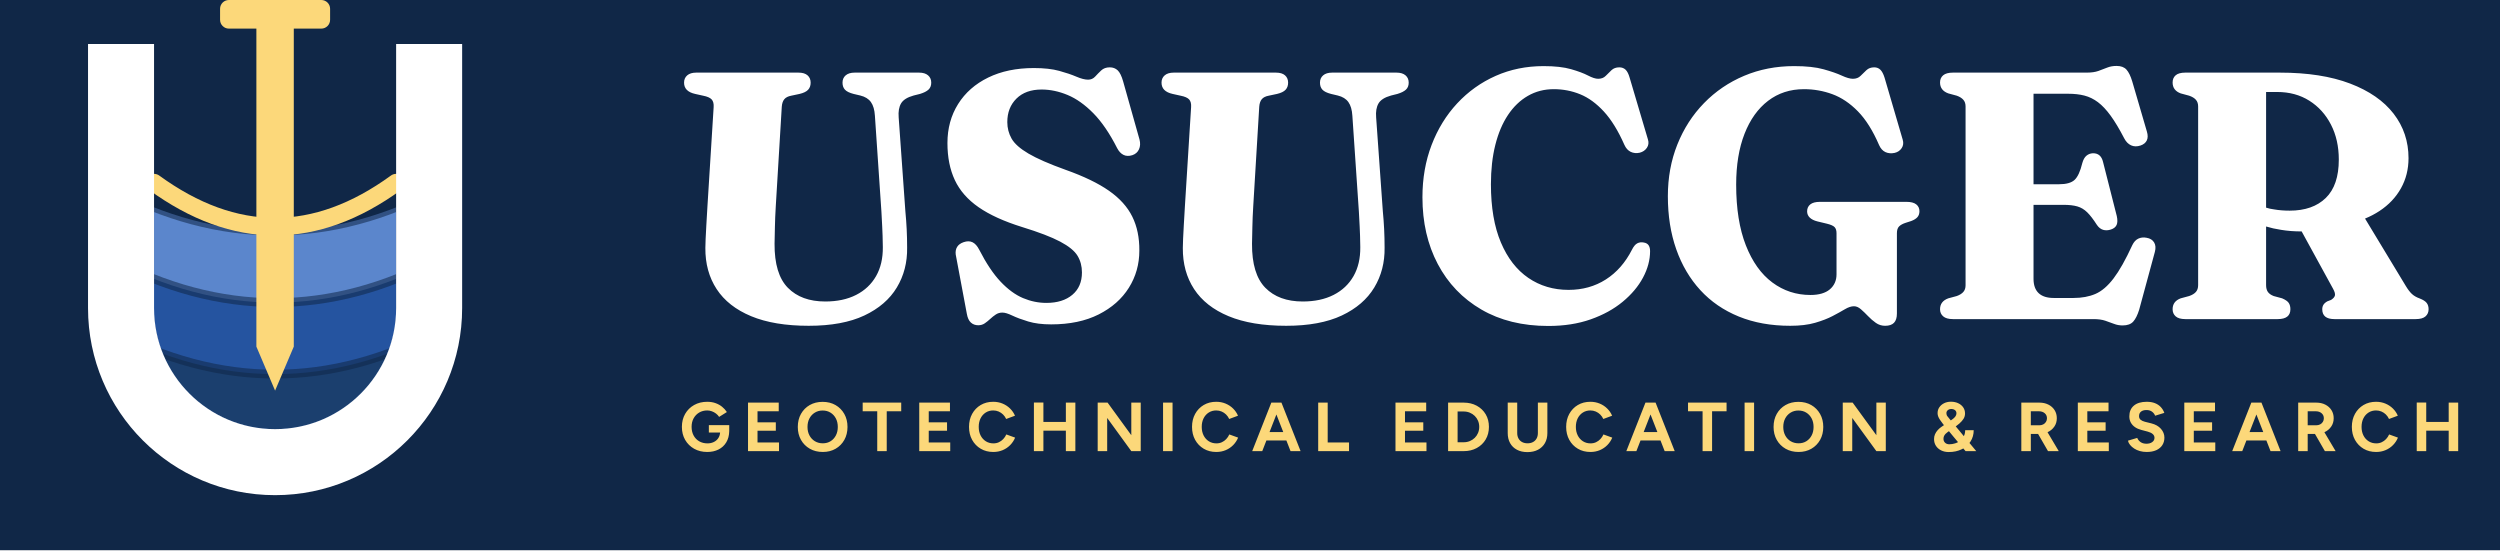
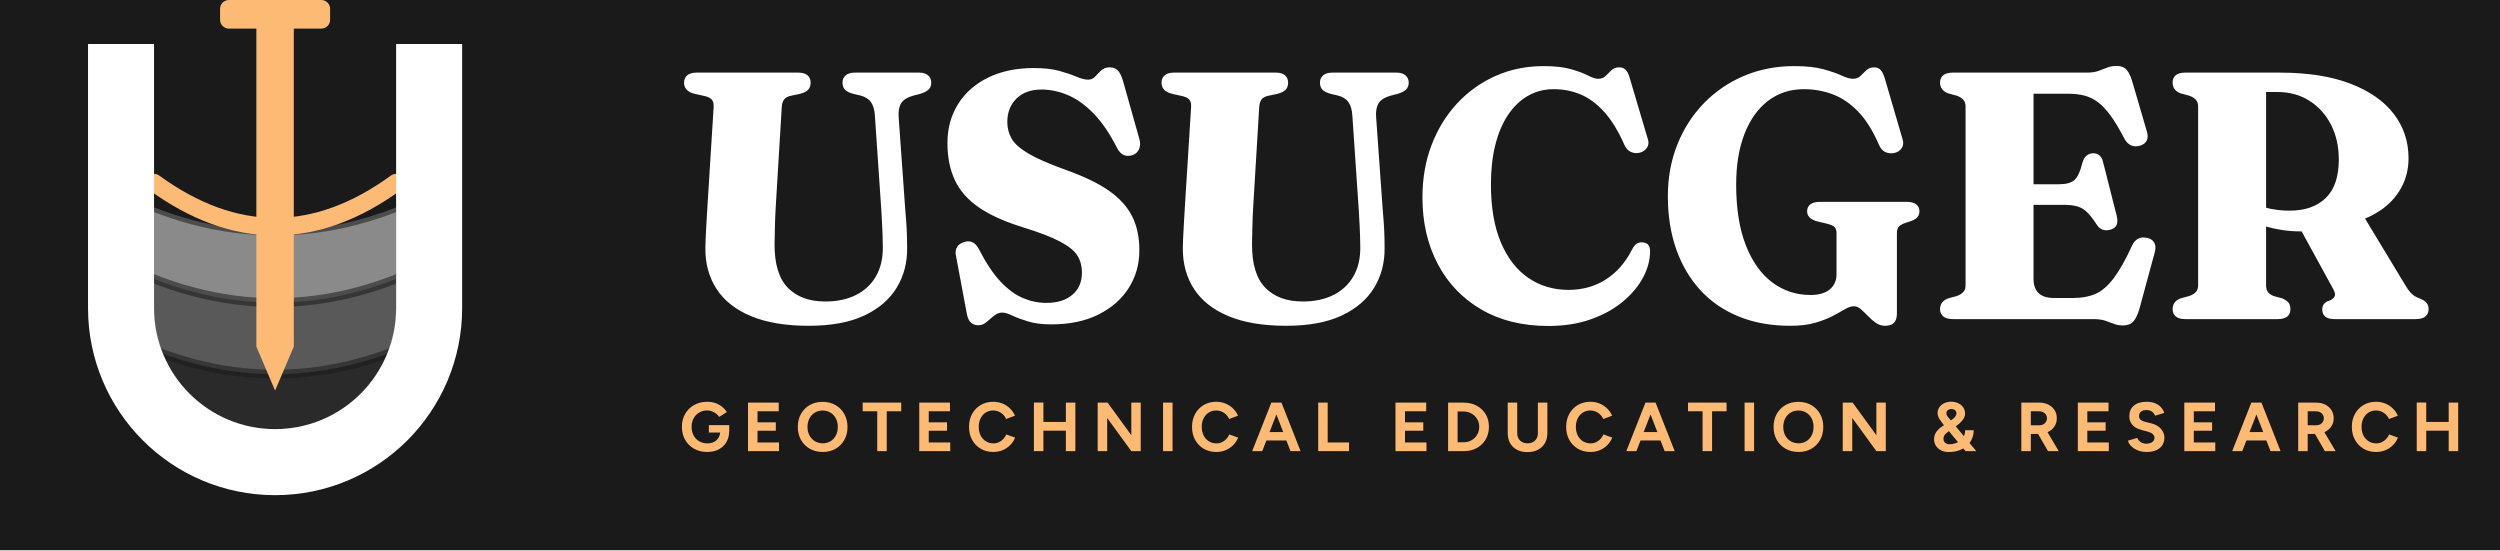
<svg xmlns="http://www.w3.org/2000/svg" viewBox="0 0 454.403 100" width="454.403" height="100" role="img" aria-label="USUCGER — Geotechnical Education &amp; Research">
-   <rect width="100%" height="100%" fill="#102747" />
+   <rect width="100%" height="100%" fill="#1A1A1A" />
  <g transform="translate(0 0) scale(1)">
    <defs>
      <clipPath id="uInner">
        <path d="M28 10 V56 A22 22 0 0 0 72 56 V10 Z" />
      </clipPath>
    </defs>
-     <path d="M28 10 V56 A22 22 0 0 0 72 56 V10 Z" fill="#102747" />
+     <path d="M28 10 V56 A22 22 0 0 0 72 56 V10 Z" fill="#1A1A1A" />
    <g clip-path="url(#uInner)">
-       <path d="M20 34 Q50 50 80 34 V90 H20 Z" fill="#5B86CC" fill-opacity="1" />
-       <path d="M20 47 Q50 63 80 47 V90 H20 Z" fill="#2554A0" fill-opacity="1" />
-       <path d="M20 60 Q50 76 80 60 V90 H20 Z" fill="#1B3F6E" fill-opacity="1" />
-       <path d="M20 34 Q50 50 80 34" fill="none" stroke="#102747" stroke-opacity=".55" stroke-width="1.6" />
-       <path d="M20 47 Q50 63 80 47" fill="none" stroke="#102747" stroke-opacity=".55" stroke-width="1.6" />
-       <path d="M20 60 Q50 76 80 60" fill="none" stroke="#102747" stroke-opacity=".55" stroke-width="1.6" />
+       <path d="M20 34 Q50 50 80 34 V90 H20 Z" fill="#8A8A8A" fill-opacity="1" />
+       <path d="M20 47 Q50 63 80 47 V90 H20 Z" fill="#595959" fill-opacity="1" />
+       <path d="M20 60 Q50 76 80 60 V90 H20 Z" fill="#2A2A2A" fill-opacity="1" />
+       <path d="M20 34 Q50 50 80 34" fill="none" stroke="#1A1A1A" stroke-opacity=".55" stroke-width="1.6" />
+       <path d="M20 47 Q50 63 80 47" fill="none" stroke="#1A1A1A" stroke-opacity=".55" stroke-width="1.6" />
+       <path d="M20 60 Q50 76 80 60" fill="none" stroke="#1A1A1A" stroke-opacity=".55" stroke-width="1.6" />
    </g>
-     <path d="M28 33.2 Q50 49.2 72 33.2" fill="none" stroke="#FCD87A" stroke-width="3.2" stroke-linecap="round" />
+     <path d="M28 33.2 Q50 49.2 72 33.2" fill="none" stroke="#FDBA74" stroke-width="3.2" stroke-linecap="round" />
    <path d="M16 8 V56 A34 34 0 0 0 84 56 V8 H72 V56 A22 22 0 0 1 28 56 V8 Z" fill="#FFFFFF" />
-     <path d="M46.6 2 H53.4 V63 L50 71 L46.6 63 Z" fill="#FCD87A" />
-     <rect x="40" y="0" width="20" height="5.2" rx="1.6" fill="#FCD87A" />
+     <path d="M46.6 2 H53.4 V63 L50 71 L46.6 63 Z" fill="#FDBA74" />
+     <rect x="40" y="0" width="20" height="5.2" rx="1.6" fill="#FDBA74" />
  </g>
  <path transform="translate(122 58)" d="M38.208 -19.52 37.024 -36.96Q36.928 -38.56 36.304 -39.44Q35.68 -40.32 34.368 -40.64L33.152 -40.928Q32.032 -41.216 31.584 -41.696Q31.136 -42.176 31.136 -42.976Q31.136 -43.808 31.712 -44.304Q32.288 -44.8 33.344 -44.8H45.056Q46.112 -44.8 46.688 -44.304Q47.264 -43.808 47.264 -42.976Q47.264 -42.176 46.768 -41.712Q46.272 -41.248 45.216 -40.928L44.064 -40.64Q42.336 -40.16 41.776 -39.2Q41.216 -38.24 41.344 -36.672L42.56 -19.616Q42.72 -17.952 42.8 -16.352Q42.88 -14.752 42.88 -12.992Q42.944 -8.96 41.008 -5.744Q39.072 -2.528 35.104 -0.656Q31.136 1.216 24.992 1.216Q18.72 1.216 14.528 -0.528Q10.336 -2.272 8.256 -5.456Q6.176 -8.64 6.208 -12.928Q6.208 -13.6 6.256 -14.592Q6.304 -15.584 6.384 -17.056Q6.464 -18.528 6.592 -20.608L7.712 -38.528Q7.776 -39.456 7.36 -39.92Q6.944 -40.384 5.792 -40.608L4.352 -40.928Q2.336 -41.376 2.336 -42.976Q2.336 -43.808 2.912 -44.304Q3.488 -44.8 4.544 -44.8H23.136Q24.224 -44.8 24.784 -44.304Q25.344 -43.808 25.344 -42.976Q25.344 -42.176 24.88 -41.68Q24.416 -41.184 23.328 -40.928L21.824 -40.608Q20.96 -40.448 20.56 -39.968Q20.16 -39.488 20.096 -38.592L19.008 -20.544Q18.88 -18.432 18.848 -16.704Q18.816 -14.976 18.784 -13.696Q18.752 -8.192 21.2 -5.696Q23.648 -3.2 28.0 -3.2Q31.264 -3.2 33.616 -4.4Q35.968 -5.6 37.232 -7.808Q38.496 -10.016 38.464 -13.088Q38.432 -15.36 38.352 -16.8Q38.272 -18.24 38.208 -19.52Z M69.056 0.96Q66.624 0.96 64.88 0.432Q63.136 -0.096 62.0 -0.64Q60.864 -1.184 60.192 -1.184Q59.52 -1.184 58.992 -0.832Q58.464 -0.48 57.984 -0.032Q57.504 0.416 56.992 0.768Q56.48 1.12 55.808 1.12Q55.008 1.12 54.464 0.624Q53.92 0.128 53.728 -0.992L51.712 -11.744Q51.616 -12.544 51.968 -13.12Q52.32 -13.696 53.152 -13.984Q54.08 -14.304 54.768 -13.968Q55.456 -13.632 55.968 -12.64Q57.888 -8.896 59.872 -6.8Q61.856 -4.704 63.936 -3.824Q66.016 -2.944 68.192 -2.944Q71.168 -2.944 72.912 -4.416Q74.656 -5.888 74.656 -8.48Q74.656 -10.176 73.856 -11.504Q73.056 -12.832 70.704 -14.08Q68.352 -15.328 63.776 -16.736Q58.848 -18.272 55.872 -20.336Q52.896 -22.4 51.552 -25.264Q50.208 -28.128 50.208 -32.0Q50.208 -36.0 52.144 -39.088Q54.08 -42.176 57.616 -43.904Q61.152 -45.632 65.92 -45.632Q68.672 -45.632 70.528 -45.12Q72.384 -44.608 73.648 -44.064Q74.912 -43.52 75.776 -43.52Q76.544 -43.52 77.056 -44.08Q77.568 -44.64 78.16 -45.2Q78.752 -45.76 79.712 -45.76Q80.576 -45.76 81.152 -45.216Q81.728 -44.672 82.144 -43.2L85.12 -32.64Q85.376 -31.648 85.024 -30.864Q84.672 -30.08 83.808 -29.792Q82.88 -29.504 82.192 -29.856Q81.504 -30.208 81.056 -31.072Q79.008 -35.104 76.72 -37.424Q74.432 -39.744 72.048 -40.736Q69.664 -41.728 67.328 -41.728Q64.416 -41.728 62.752 -40.08Q61.088 -38.432 61.088 -35.808Q61.088 -34.176 61.872 -32.8Q62.656 -31.424 64.944 -30.08Q67.232 -28.736 71.68 -27.136Q76.64 -25.376 79.568 -23.328Q82.496 -21.28 83.808 -18.624Q85.12 -15.968 85.088 -12.448Q85.088 -8.736 83.184 -5.696Q81.28 -2.656 77.696 -0.848Q74.112 0.96 69.056 0.96Z M124.992 -19.52 123.808 -36.96Q123.712 -38.56 123.088 -39.44Q122.464 -40.32 121.152 -40.64L119.936 -40.928Q118.816 -41.216 118.368 -41.696Q117.92 -42.176 117.92 -42.976Q117.92 -43.808 118.496 -44.304Q119.072 -44.8 120.128 -44.8H131.84Q132.896 -44.8 133.472 -44.304Q134.048 -43.808 134.048 -42.976Q134.048 -42.176 133.552 -41.712Q133.056 -41.248 132.0 -40.928L130.848 -40.64Q129.12 -40.16 128.56 -39.2Q128.0 -38.24 128.128 -36.672L129.344 -19.616Q129.504 -17.952 129.584 -16.352Q129.664 -14.752 129.664 -12.992Q129.728 -8.96 127.792 -5.744Q125.856 -2.528 121.888 -0.656Q117.92 1.216 111.776 1.216Q105.504 1.216 101.312 -0.528Q97.12 -2.272 95.04 -5.456Q92.96 -8.64 92.992 -12.928Q92.992 -13.6 93.04 -14.592Q93.088 -15.584 93.168 -17.056Q93.248 -18.528 93.376 -20.608L94.496 -38.528Q94.56 -39.456 94.144 -39.92Q93.728 -40.384 92.576 -40.608L91.136 -40.928Q89.12 -41.376 89.12 -42.976Q89.12 -43.808 89.696 -44.304Q90.272 -44.8 91.328 -44.8H109.92Q111.008 -44.8 111.568 -44.304Q112.128 -43.808 112.128 -42.976Q112.128 -42.176 111.664 -41.68Q111.2 -41.184 110.112 -40.928L108.608 -40.608Q107.744 -40.448 107.344 -39.968Q106.944 -39.488 106.88 -38.592L105.792 -20.544Q105.664 -18.432 105.632 -16.704Q105.6 -14.976 105.568 -13.696Q105.536 -8.192 107.984 -5.696Q110.432 -3.2 114.784 -3.2Q118.048 -3.2 120.4 -4.4Q122.752 -5.6 124.016 -7.808Q125.28 -10.016 125.248 -13.088Q125.216 -15.36 125.136 -16.8Q125.056 -18.24 124.992 -19.52Z M177.92 -12.352Q177.92 -9.952 176.64 -7.552Q175.36 -5.152 172.944 -3.152Q170.528 -1.152 167.12 0.048Q163.712 1.248 159.424 1.248Q152.384 1.248 147.248 -1.744Q142.112 -4.736 139.328 -10.016Q136.544 -15.296 136.544 -22.144Q136.544 -27.296 138.208 -31.648Q139.872 -36.0 142.864 -39.216Q145.856 -42.432 149.856 -44.208Q153.856 -45.984 158.56 -45.984Q161.632 -45.984 163.568 -45.424Q165.504 -44.864 166.64 -44.272Q167.776 -43.68 168.48 -43.68Q169.344 -43.68 169.856 -44.208Q170.368 -44.736 170.912 -45.248Q171.456 -45.76 172.32 -45.76Q173.024 -45.76 173.472 -45.328Q173.92 -44.896 174.208 -43.872L177.536 -32.64Q177.792 -31.808 177.344 -31.136Q176.896 -30.464 176.032 -30.24Q175.136 -30.048 174.4 -30.4Q173.664 -30.752 173.248 -31.68Q171.552 -35.52 169.52 -37.728Q167.488 -39.936 165.216 -40.864Q162.944 -41.792 160.416 -41.792Q157.824 -41.792 155.712 -40.576Q153.6 -39.36 152.096 -37.104Q150.592 -34.848 149.792 -31.664Q148.992 -28.48 148.992 -24.512Q148.992 -18.208 150.8 -13.936Q152.608 -9.664 155.792 -7.488Q158.976 -5.312 163.104 -5.312Q166.912 -5.312 169.872 -7.2Q172.832 -9.088 174.624 -12.608Q175.072 -13.504 175.6 -13.776Q176.128 -14.048 176.768 -13.92Q177.376 -13.824 177.648 -13.424Q177.92 -13.024 177.92 -12.352Z M222.784 -1.024Q222.784 0.128 222.256 0.672Q221.728 1.216 220.64 1.216Q219.712 1.216 218.96 0.688Q218.208 0.16 217.536 -0.544Q216.864 -1.248 216.24 -1.792Q215.616 -2.336 214.976 -2.336Q214.24 -2.336 213.328 -1.792Q212.416 -1.248 211.104 -0.56Q209.792 0.128 207.92 0.672Q206.048 1.216 203.392 1.216Q198.176 1.216 194.048 -0.464Q189.92 -2.144 187.056 -5.264Q184.192 -8.384 182.672 -12.704Q181.152 -17.024 181.152 -22.336Q181.152 -27.424 182.88 -31.744Q184.608 -36.064 187.728 -39.264Q190.848 -42.464 195.024 -44.224Q199.2 -45.984 204.096 -45.984Q207.392 -45.984 209.456 -45.408Q211.52 -44.832 212.768 -44.256Q214.016 -43.68 214.784 -43.68Q215.648 -43.68 216.176 -44.208Q216.704 -44.736 217.248 -45.248Q217.792 -45.76 218.656 -45.76Q219.328 -45.76 219.776 -45.328Q220.224 -44.896 220.544 -43.872L223.84 -32.608Q224.096 -31.744 223.648 -31.072Q223.2 -30.4 222.368 -30.208Q221.44 -30.016 220.704 -30.352Q219.968 -30.688 219.552 -31.616Q217.856 -35.552 215.696 -37.76Q213.536 -39.968 211.056 -40.88Q208.576 -41.792 205.888 -41.792Q202.144 -41.792 199.376 -39.68Q196.608 -37.568 195.088 -33.68Q193.568 -29.792 193.568 -24.448Q193.568 -17.888 195.328 -13.408Q197.088 -8.928 200.144 -6.656Q203.2 -4.384 207.072 -4.384Q208.224 -4.384 209.104 -4.64Q209.984 -4.896 210.576 -5.392Q211.168 -5.888 211.488 -6.576Q211.808 -7.264 211.808 -8.128V-15.616Q211.808 -16.352 211.456 -16.72Q211.104 -17.088 210.048 -17.344L208.32 -17.76Q207.424 -17.984 206.944 -18.448Q206.464 -18.912 206.464 -19.584Q206.464 -20.384 207.04 -20.848Q207.616 -21.312 208.8 -21.312H224.512Q225.728 -21.312 226.304 -20.848Q226.88 -20.384 226.88 -19.616Q226.88 -18.944 226.512 -18.528Q226.144 -18.112 225.376 -17.824L224.384 -17.504Q223.584 -17.248 223.184 -16.848Q222.784 -16.448 222.784 -15.616Z M230.624 -43.008Q230.624 -43.84 231.2 -44.32Q231.776 -44.8 232.96 -44.8H257.248Q258.56 -44.8 259.408 -45.104Q260.256 -45.408 261.008 -45.712Q261.76 -46.016 262.72 -46.016Q263.904 -46.016 264.512 -45.344Q265.12 -44.672 265.568 -43.168L268.224 -34.08Q268.512 -33.12 268.208 -32.48Q267.904 -31.84 267.072 -31.552Q266.112 -31.232 265.344 -31.584Q264.576 -31.936 264.096 -32.864Q262.784 -35.392 261.632 -36.976Q260.48 -38.56 259.328 -39.424Q258.176 -40.288 256.88 -40.624Q255.584 -40.96 253.92 -40.96H247.616V-24.512H252.256Q254.24 -24.512 255.088 -25.312Q255.936 -26.112 256.48 -28.352Q256.736 -29.28 257.232 -29.696Q257.728 -30.112 258.4 -30.144Q259.872 -30.176 260.256 -28.544L262.752 -18.72Q262.976 -17.696 262.72 -17.12Q262.464 -16.544 261.696 -16.288Q260.928 -16.032 260.272 -16.224Q259.616 -16.416 259.136 -17.12Q258.176 -18.624 257.376 -19.408Q256.576 -20.192 255.584 -20.48Q254.592 -20.768 253.056 -20.768H247.616V-7.328Q247.616 -5.6 248.544 -4.72Q249.472 -3.84 251.296 -3.84H254.88Q257.152 -3.84 258.864 -4.576Q260.576 -5.312 262.16 -7.392Q263.744 -9.472 265.568 -13.44Q265.984 -14.304 266.656 -14.624Q267.328 -14.944 268.16 -14.784Q269.12 -14.624 269.536 -13.936Q269.952 -13.248 269.664 -12.192L266.816 -1.696Q266.368 -0.256 265.744 0.448Q265.12 1.152 263.808 1.152Q262.976 1.152 262.24 0.864Q261.504 0.576 260.64 0.288Q259.776 0.0 258.496 0.0H232.96Q231.776 0.0 231.2 -0.496Q230.624 -0.992 230.624 -1.792Q230.624 -3.232 232.128 -3.776L233.664 -4.192Q234.464 -4.48 234.864 -4.944Q235.264 -5.408 235.264 -6.144V-38.656Q235.264 -39.392 234.864 -39.856Q234.464 -40.32 233.664 -40.608L232.128 -41.024Q230.624 -41.568 230.624 -43.008Z M315.776 -29.248Q315.776 -26.24 314.4 -23.776Q313.024 -21.312 310.496 -19.648Q309.28 -18.848 307.872 -18.272L315.264 -6.048Q315.84 -5.088 316.384 -4.576Q316.928 -4.064 317.824 -3.744Q318.72 -3.392 319.072 -2.944Q319.424 -2.496 319.424 -1.792Q319.424 -0.992 318.864 -0.496Q318.304 0.0 317.088 0.0H302.304Q300.096 0.0 300.096 -1.792Q300.096 -2.24 300.304 -2.592Q300.512 -2.944 301.024 -3.232L301.696 -3.488Q302.304 -3.872 302.4 -4.304Q302.496 -4.736 302.048 -5.536L296.352 -15.936Q296.32 -15.936 296.32 -15.936Q294.336 -15.936 292.608 -16.224Q291.136 -16.448 289.888 -16.832V-6.176Q289.888 -5.408 290.208 -4.944Q290.528 -4.48 291.264 -4.192L292.8 -3.776Q293.696 -3.392 294.0 -2.944Q294.304 -2.496 294.304 -1.792Q294.304 0.0 292.0 0.0H275.2Q274.016 0.0 273.456 -0.496Q272.896 -0.992 272.896 -1.792Q272.896 -3.232 274.368 -3.776L275.904 -4.192Q276.736 -4.48 277.136 -4.944Q277.536 -5.408 277.536 -6.176V-38.656Q277.536 -39.392 277.136 -39.856Q276.736 -40.32 275.904 -40.608L274.368 -41.024Q272.896 -41.568 272.896 -43.008Q272.896 -43.84 273.456 -44.32Q274.016 -44.8 275.2 -44.8H292.384Q299.936 -44.8 305.152 -42.816Q310.368 -40.832 313.072 -37.328Q315.776 -33.824 315.776 -29.248ZM289.888 -20.256Q290.592 -20.032 291.36 -19.936Q292.64 -19.712 294.176 -19.712Q298.368 -19.712 300.736 -22.016Q303.104 -24.32 303.104 -28.992Q303.104 -32.576 301.68 -35.344Q300.256 -38.112 297.744 -39.696Q295.232 -41.28 291.904 -41.28H289.888Z" fill="#FFFFFF" />
-   <path transform="translate(123.5 82)" d="M5.053 0.151Q3.704 0.151 2.665 -0.435Q1.625 -1.021 1.033 -2.047Q0.441 -3.074 0.441 -4.41Q0.441 -5.746 1.033 -6.772Q1.625 -7.799 2.665 -8.385Q3.704 -8.971 5.053 -8.971Q5.859 -8.971 6.539 -8.732Q7.22 -8.492 7.743 -8.07Q8.266 -7.648 8.618 -7.106L7.207 -6.224Q6.993 -6.565 6.646 -6.829Q6.3 -7.094 5.884 -7.245Q5.468 -7.396 5.053 -7.396Q4.221 -7.396 3.578 -7.012Q2.936 -6.628 2.57 -5.96Q2.205 -5.292 2.205 -4.41Q2.205 -3.541 2.564 -2.86Q2.923 -2.18 3.578 -1.796Q4.234 -1.411 5.09 -1.411Q5.733 -1.411 6.237 -1.657Q6.741 -1.903 7.043 -2.344Q7.346 -2.785 7.384 -3.377H5.342V-4.725H9.047V-3.654Q9.022 -2.444 8.505 -1.594Q7.988 -0.743 7.094 -0.296Q6.199 0.151 5.053 0.151Z M12.461 0.0V-8.82H18.043V-7.245H14.188V-5.242H17.514V-3.704H14.188V-1.575H18.094V0.0Z M26.057 0.151Q24.721 0.151 23.694 -0.435Q22.667 -1.021 22.088 -2.047Q21.508 -3.074 21.508 -4.397Q21.508 -5.746 22.088 -6.772Q22.667 -7.799 23.682 -8.379Q24.696 -8.959 26.019 -8.959Q27.355 -8.959 28.369 -8.373Q29.383 -7.787 29.963 -6.76Q30.542 -5.733 30.542 -4.397Q30.542 -3.074 29.969 -2.047Q29.396 -1.021 28.382 -0.435Q27.367 0.151 26.057 0.151ZM26.057 -1.424Q26.863 -1.424 27.474 -1.808Q28.085 -2.192 28.432 -2.86Q28.778 -3.528 28.778 -4.397Q28.778 -5.279 28.426 -5.947Q28.073 -6.615 27.455 -6.999Q26.838 -7.384 26.019 -7.384Q25.225 -7.384 24.602 -6.999Q23.978 -6.615 23.625 -5.947Q23.272 -5.279 23.272 -4.397Q23.272 -3.528 23.625 -2.86Q23.978 -2.192 24.608 -1.808Q25.238 -1.424 26.057 -1.424Z M35.948 0.0V-7.245H33.302V-8.82H40.307V-7.245H37.674V0.0Z M43.583 0.0V-8.82H49.165V-7.245H45.31V-5.242H48.636V-3.704H45.31V-1.575H49.216V0.0Z M57.04 0.151Q55.755 0.151 54.76 -0.435Q53.764 -1.021 53.197 -2.047Q52.63 -3.074 52.63 -4.41Q52.63 -5.746 53.197 -6.772Q53.764 -7.799 54.753 -8.385Q55.742 -8.971 57.028 -8.971Q57.935 -8.971 58.716 -8.65Q59.497 -8.329 60.083 -7.755Q60.669 -7.182 60.984 -6.439L59.384 -5.846Q59.17 -6.313 58.817 -6.659Q58.464 -7.006 58.01 -7.201Q57.557 -7.396 57.028 -7.396Q56.259 -7.396 55.66 -7.012Q55.062 -6.628 54.728 -5.96Q54.394 -5.292 54.394 -4.41Q54.394 -3.528 54.734 -2.854Q55.075 -2.18 55.679 -1.796Q56.284 -1.411 57.065 -1.411Q57.607 -1.411 58.055 -1.619Q58.502 -1.827 58.848 -2.192Q59.195 -2.558 59.409 -3.037L61.009 -2.457Q60.694 -1.688 60.108 -1.096Q59.522 -0.504 58.741 -0.176Q57.96 0.151 57.04 0.151Z M64.424 0.0V-8.833H66.15V-5.305H70.232V-8.82H71.959V0.0H70.232V-3.717H66.15V0.0Z M76.016 0.0V-8.82H77.818L82.127 -2.898V-8.82H83.84V0.0H82.127L77.742 -6.035V0.0Z M87.898 0.0V-8.82H89.624V0.0Z M97.574 0.151Q96.289 0.151 95.294 -0.435Q94.298 -1.021 93.731 -2.047Q93.164 -3.074 93.164 -4.41Q93.164 -5.746 93.731 -6.772Q94.298 -7.799 95.287 -8.385Q96.277 -8.971 97.562 -8.971Q98.469 -8.971 99.25 -8.65Q100.031 -8.329 100.617 -7.755Q101.203 -7.182 101.518 -6.439L99.918 -5.846Q99.704 -6.313 99.351 -6.659Q98.998 -7.006 98.545 -7.201Q98.091 -7.396 97.562 -7.396Q96.793 -7.396 96.195 -7.012Q95.596 -6.628 95.262 -5.96Q94.928 -5.292 94.928 -4.41Q94.928 -3.528 95.269 -2.854Q95.609 -2.18 96.214 -1.796Q96.818 -1.411 97.6 -1.411Q98.141 -1.411 98.589 -1.619Q99.036 -1.827 99.382 -2.192Q99.729 -2.558 99.943 -3.037L101.543 -2.457Q101.228 -1.688 100.642 -1.096Q100.057 -0.504 99.275 -0.176Q98.494 0.151 97.574 0.151Z M104.101 0.0 107.579 -8.82H109.418L112.896 0.0H111.069L110.313 -1.94H106.684L105.928 0.0ZM107.251 -3.465H109.746L108.499 -6.665Z M116.096 0.0V-8.82H117.823V-1.575H121.703V0.0Z M130.145 0.0V-8.82H135.727V-7.245H131.872V-5.242H135.198V-3.704H131.872V-1.575H135.778V0.0Z M139.709 0.0V-8.82H142.531Q143.879 -8.82 144.919 -8.253Q145.958 -7.686 146.544 -6.697Q147.13 -5.708 147.13 -4.41Q147.13 -3.125 146.544 -2.129Q145.958 -1.134 144.919 -0.567Q143.879 0.0 142.531 0.0ZM141.435 -1.613H142.531Q143.136 -1.613 143.653 -1.827Q144.169 -2.041 144.554 -2.419Q144.938 -2.797 145.152 -3.308Q145.366 -3.818 145.366 -4.41Q145.366 -5.002 145.152 -5.513Q144.938 -6.023 144.554 -6.401Q144.169 -6.779 143.653 -6.993Q143.136 -7.207 142.531 -7.207H141.435Z M154.123 0.176Q153.027 0.176 152.221 -0.252Q151.414 -0.68 150.98 -1.455Q150.545 -2.23 150.545 -3.289V-8.82H152.271V-3.289Q152.271 -2.722 152.504 -2.3Q152.737 -1.877 153.159 -1.651Q153.581 -1.424 154.148 -1.424Q154.715 -1.424 155.137 -1.651Q155.56 -1.877 155.793 -2.3Q156.026 -2.722 156.026 -3.289V-8.82H157.752V-3.289Q157.752 -2.23 157.305 -1.455Q156.857 -0.68 156.045 -0.252Q155.232 0.176 154.123 0.176Z M165.577 0.151Q164.291 0.151 163.296 -0.435Q162.301 -1.021 161.734 -2.047Q161.167 -3.074 161.167 -4.41Q161.167 -5.746 161.734 -6.772Q162.301 -7.799 163.29 -8.385Q164.279 -8.971 165.564 -8.971Q166.471 -8.971 167.252 -8.65Q168.034 -8.329 168.619 -7.755Q169.205 -7.182 169.52 -6.439L167.92 -5.846Q167.706 -6.313 167.353 -6.659Q167 -7.006 166.547 -7.201Q166.093 -7.396 165.564 -7.396Q164.795 -7.396 164.197 -7.012Q163.598 -6.628 163.264 -5.96Q162.931 -5.292 162.931 -4.41Q162.931 -3.528 163.271 -2.854Q163.611 -2.18 164.216 -1.796Q164.821 -1.411 165.602 -1.411Q166.144 -1.411 166.591 -1.619Q167.038 -1.827 167.385 -2.192Q167.731 -2.558 167.945 -3.037L169.546 -2.457Q169.231 -1.688 168.645 -1.096Q168.059 -0.504 167.278 -0.176Q166.496 0.151 165.577 0.151Z M172.103 0.0 175.581 -8.82H177.421L180.898 0.0H179.071L178.315 -1.94H174.686L173.93 0.0ZM175.253 -3.465H177.748L176.501 -6.665Z M185.963 0.0V-7.245H183.317V-8.82H190.323V-7.245H187.69V0.0Z M193.599 0.0V-8.82H195.325V0.0Z M203.414 0.151Q202.079 0.151 201.052 -0.435Q200.025 -1.021 199.445 -2.047Q198.866 -3.074 198.866 -4.397Q198.866 -5.746 199.445 -6.772Q200.025 -7.799 201.039 -8.379Q202.054 -8.959 203.377 -8.959Q204.712 -8.959 205.726 -8.373Q206.741 -7.787 207.32 -6.76Q207.9 -5.733 207.9 -4.397Q207.9 -3.074 207.327 -2.047Q206.753 -1.021 205.739 -0.435Q204.725 0.151 203.414 0.151ZM203.414 -1.424Q204.221 -1.424 204.832 -1.808Q205.443 -2.192 205.789 -2.86Q206.136 -3.528 206.136 -4.397Q206.136 -5.279 205.783 -5.947Q205.43 -6.615 204.813 -6.999Q204.196 -7.384 203.377 -7.384Q202.583 -7.384 201.959 -6.999Q201.335 -6.615 200.983 -5.947Q200.63 -5.279 200.63 -4.397Q200.63 -3.528 200.983 -2.86Q201.335 -2.192 201.965 -1.808Q202.595 -1.424 203.414 -1.424Z M211.441 0.0V-8.82H213.242L217.552 -2.898V-8.82H219.265V0.0H217.552L213.167 -6.035V0.0Z M230.706 0.164Q229.925 0.164 229.32 -0.139Q228.715 -0.441 228.375 -0.97Q228.035 -1.499 228.035 -2.192Q228.035 -2.671 228.211 -3.074Q228.388 -3.478 228.703 -3.824Q229.018 -4.171 229.408 -4.435L229.837 -4.725L229.66 -4.939Q229.32 -5.38 229.099 -5.714Q228.879 -6.048 228.778 -6.332Q228.677 -6.615 228.677 -6.905Q228.677 -7.51 228.999 -7.976Q229.32 -8.442 229.868 -8.713Q230.416 -8.984 231.097 -8.984Q231.84 -8.984 232.42 -8.713Q232.999 -8.442 233.333 -7.963Q233.667 -7.484 233.667 -6.842Q233.667 -6.325 233.402 -5.89Q233.138 -5.456 232.634 -5.015Q232.344 -4.763 231.979 -4.498L232.621 -3.73L233.453 -2.722Q233.692 -3.2 233.692 -3.805H235.242Q235.242 -2.646 234.662 -1.751Q234.574 -1.613 234.473 -1.487L235.708 0.0H233.768L233.352 -0.491Q233.213 -0.416 233.062 -0.34Q232.042 0.164 230.706 0.164ZM230.744 -3.629 230.492 -3.452Q230.29 -3.314 230.12 -3.137Q229.95 -2.961 229.849 -2.74Q229.748 -2.52 229.748 -2.23Q229.748 -1.802 230.044 -1.525Q230.341 -1.247 230.807 -1.247Q231.336 -1.247 231.853 -1.411Q232.142 -1.499 232.394 -1.638L231.424 -2.797ZM231.084 -5.582Q231.273 -5.72 231.512 -5.897Q231.739 -6.073 231.922 -6.319Q232.105 -6.565 232.105 -6.88Q232.105 -7.245 231.84 -7.453Q231.575 -7.661 231.172 -7.661Q230.794 -7.661 230.536 -7.447Q230.278 -7.232 230.278 -6.892Q230.278 -6.565 230.479 -6.319Q230.681 -6.073 230.945 -5.746Z M243.898 0.0V-8.82H247.174Q248.107 -8.82 248.825 -8.455Q249.543 -8.089 249.946 -7.453Q250.349 -6.817 250.349 -5.972Q250.349 -5.103 249.883 -4.441Q249.417 -3.78 248.661 -3.44L250.702 0.0H248.749L246.947 -3.125H245.624V0.0ZM245.624 -4.7H247.187Q247.577 -4.7 247.886 -4.864Q248.195 -5.027 248.377 -5.317Q248.56 -5.607 248.56 -5.972Q248.56 -6.539 248.151 -6.892Q247.741 -7.245 247.099 -7.245H245.624Z M254.167 0.0V-8.82H259.749V-7.245H255.893V-5.242H259.22V-3.704H255.893V-1.575H259.799V0.0Z M266.692 0.151Q266.024 0.151 265.444 -0.013Q264.865 -0.176 264.411 -0.472Q263.957 -0.769 263.661 -1.134Q263.365 -1.499 263.277 -1.903L264.965 -2.407Q265.129 -1.978 265.545 -1.669Q265.961 -1.361 266.591 -1.348Q267.259 -1.336 267.681 -1.638Q268.103 -1.94 268.103 -2.419Q268.103 -2.835 267.769 -3.119Q267.435 -3.402 266.855 -3.553L265.709 -3.856Q265.066 -4.019 264.575 -4.353Q264.083 -4.687 263.806 -5.179Q263.529 -5.67 263.529 -6.325Q263.529 -7.573 264.354 -8.272Q265.18 -8.971 266.692 -8.971Q267.536 -8.971 268.172 -8.726Q268.808 -8.48 269.237 -8.026Q269.665 -7.573 269.892 -6.955L268.216 -6.439Q268.065 -6.867 267.662 -7.169Q267.259 -7.472 266.641 -7.472Q266.011 -7.472 265.652 -7.182Q265.293 -6.892 265.293 -6.363Q265.293 -5.947 265.576 -5.708Q265.86 -5.468 266.351 -5.342L267.511 -5.053Q268.645 -4.775 269.275 -4.057Q269.905 -3.339 269.905 -2.457Q269.905 -1.676 269.527 -1.09Q269.149 -0.504 268.43 -0.176Q267.712 0.151 266.692 0.151Z M273.521 0.0V-8.82H279.103V-7.245H275.247V-5.242H278.573V-3.704H275.247V-1.575H279.153V0.0Z M282.227 0.0 285.705 -8.82H287.545L291.022 0.0H289.195L288.439 -1.94H284.81L284.054 0.0ZM285.377 -3.465H287.872L286.625 -6.665Z M294.223 0.0V-8.82H297.499Q298.431 -8.82 299.149 -8.455Q299.867 -8.089 300.271 -7.453Q300.674 -6.817 300.674 -5.972Q300.674 -5.103 300.208 -4.441Q299.741 -3.78 298.985 -3.44L301.027 0.0H299.074L297.272 -3.125H295.949V0.0ZM295.949 -4.7H297.511Q297.902 -4.7 298.211 -4.864Q298.519 -5.027 298.702 -5.317Q298.885 -5.607 298.885 -5.972Q298.885 -6.539 298.475 -6.892Q298.066 -7.245 297.423 -7.245H295.949Z M308.385 0.151Q307.1 0.151 306.104 -0.435Q305.109 -1.021 304.542 -2.047Q303.975 -3.074 303.975 -4.41Q303.975 -5.746 304.542 -6.772Q305.109 -7.799 306.098 -8.385Q307.087 -8.971 308.372 -8.971Q309.28 -8.971 310.061 -8.65Q310.842 -8.329 311.428 -7.755Q312.014 -7.182 312.329 -6.439L310.729 -5.846Q310.514 -6.313 310.162 -6.659Q309.809 -7.006 309.355 -7.201Q308.902 -7.396 308.372 -7.396Q307.604 -7.396 307.005 -7.012Q306.407 -6.628 306.073 -5.96Q305.739 -5.292 305.739 -4.41Q305.739 -3.528 306.079 -2.854Q306.419 -2.18 307.024 -1.796Q307.629 -1.411 308.41 -1.411Q308.952 -1.411 309.399 -1.619Q309.847 -1.827 310.193 -2.192Q310.54 -2.558 310.754 -3.037L312.354 -2.457Q312.039 -1.688 311.453 -1.096Q310.867 -0.504 310.086 -0.176Q309.305 0.151 308.385 0.151Z M315.769 0.0V-8.833H317.495V-5.305H321.577V-8.82H323.303V0.0H321.577V-3.717H317.495V0.0Z" fill="#FCD87A" />
+   <path transform="translate(123.5 82)" d="M5.053 0.151Q3.704 0.151 2.665 -0.435Q1.625 -1.021 1.033 -2.047Q0.441 -3.074 0.441 -4.41Q0.441 -5.746 1.033 -6.772Q1.625 -7.799 2.665 -8.385Q3.704 -8.971 5.053 -8.971Q5.859 -8.971 6.539 -8.732Q7.22 -8.492 7.743 -8.07Q8.266 -7.648 8.618 -7.106L7.207 -6.224Q6.993 -6.565 6.646 -6.829Q6.3 -7.094 5.884 -7.245Q5.468 -7.396 5.053 -7.396Q4.221 -7.396 3.578 -7.012Q2.936 -6.628 2.57 -5.96Q2.205 -5.292 2.205 -4.41Q2.205 -3.541 2.564 -2.86Q2.923 -2.18 3.578 -1.796Q4.234 -1.411 5.09 -1.411Q5.733 -1.411 6.237 -1.657Q6.741 -1.903 7.043 -2.344Q7.346 -2.785 7.384 -3.377H5.342V-4.725H9.047V-3.654Q9.022 -2.444 8.505 -1.594Q7.988 -0.743 7.094 -0.296Q6.199 0.151 5.053 0.151Z M12.461 0.0V-8.82H18.043V-7.245H14.188V-5.242H17.514V-3.704H14.188V-1.575H18.094V0.0Z M26.057 0.151Q24.721 0.151 23.694 -0.435Q22.667 -1.021 22.088 -2.047Q21.508 -3.074 21.508 -4.397Q21.508 -5.746 22.088 -6.772Q22.667 -7.799 23.682 -8.379Q24.696 -8.959 26.019 -8.959Q27.355 -8.959 28.369 -8.373Q29.383 -7.787 29.963 -6.76Q30.542 -5.733 30.542 -4.397Q30.542 -3.074 29.969 -2.047Q29.396 -1.021 28.382 -0.435Q27.367 0.151 26.057 0.151ZM26.057 -1.424Q26.863 -1.424 27.474 -1.808Q28.085 -2.192 28.432 -2.86Q28.778 -3.528 28.778 -4.397Q28.778 -5.279 28.426 -5.947Q28.073 -6.615 27.455 -6.999Q26.838 -7.384 26.019 -7.384Q25.225 -7.384 24.602 -6.999Q23.978 -6.615 23.625 -5.947Q23.272 -5.279 23.272 -4.397Q23.272 -3.528 23.625 -2.86Q23.978 -2.192 24.608 -1.808Q25.238 -1.424 26.057 -1.424Z M35.948 0.0V-7.245H33.302V-8.82H40.307V-7.245H37.674V0.0Z M43.583 0.0V-8.82H49.165V-7.245H45.31V-5.242H48.636V-3.704H45.31V-1.575H49.216V0.0Z M57.04 0.151Q55.755 0.151 54.76 -0.435Q53.764 -1.021 53.197 -2.047Q52.63 -3.074 52.63 -4.41Q52.63 -5.746 53.197 -6.772Q53.764 -7.799 54.753 -8.385Q55.742 -8.971 57.028 -8.971Q57.935 -8.971 58.716 -8.65Q59.497 -8.329 60.083 -7.755Q60.669 -7.182 60.984 -6.439L59.384 -5.846Q59.17 -6.313 58.817 -6.659Q58.464 -7.006 58.01 -7.201Q57.557 -7.396 57.028 -7.396Q56.259 -7.396 55.66 -7.012Q55.062 -6.628 54.728 -5.96Q54.394 -5.292 54.394 -4.41Q54.394 -3.528 54.734 -2.854Q55.075 -2.18 55.679 -1.796Q56.284 -1.411 57.065 -1.411Q57.607 -1.411 58.055 -1.619Q58.502 -1.827 58.848 -2.192Q59.195 -2.558 59.409 -3.037L61.009 -2.457Q60.694 -1.688 60.108 -1.096Q59.522 -0.504 58.741 -0.176Q57.96 0.151 57.04 0.151Z M64.424 0.0V-8.833H66.15V-5.305H70.232V-8.82H71.959V0.0H70.232V-3.717H66.15V0.0Z M76.016 0.0V-8.82H77.818L82.127 -2.898V-8.82H83.84V0.0H82.127L77.742 -6.035V0.0Z M87.898 0.0V-8.82H89.624V0.0Z M97.574 0.151Q96.289 0.151 95.294 -0.435Q94.298 -1.021 93.731 -2.047Q93.164 -3.074 93.164 -4.41Q93.164 -5.746 93.731 -6.772Q94.298 -7.799 95.287 -8.385Q96.277 -8.971 97.562 -8.971Q98.469 -8.971 99.25 -8.65Q100.031 -8.329 100.617 -7.755Q101.203 -7.182 101.518 -6.439L99.918 -5.846Q99.704 -6.313 99.351 -6.659Q98.998 -7.006 98.545 -7.201Q98.091 -7.396 97.562 -7.396Q96.793 -7.396 96.195 -7.012Q95.596 -6.628 95.262 -5.96Q94.928 -5.292 94.928 -4.41Q94.928 -3.528 95.269 -2.854Q95.609 -2.18 96.214 -1.796Q96.818 -1.411 97.6 -1.411Q98.141 -1.411 98.589 -1.619Q99.036 -1.827 99.382 -2.192Q99.729 -2.558 99.943 -3.037L101.543 -2.457Q101.228 -1.688 100.642 -1.096Q100.057 -0.504 99.275 -0.176Q98.494 0.151 97.574 0.151Z M104.101 0.0 107.579 -8.82H109.418L112.896 0.0H111.069L110.313 -1.94H106.684L105.928 0.0ZM107.251 -3.465H109.746L108.499 -6.665Z M116.096 0.0V-8.82H117.823V-1.575H121.703V0.0Z M130.145 0.0V-8.82H135.727V-7.245H131.872V-5.242H135.198V-3.704H131.872V-1.575H135.778V0.0Z M139.709 0.0V-8.82H142.531Q143.879 -8.82 144.919 -8.253Q145.958 -7.686 146.544 -6.697Q147.13 -5.708 147.13 -4.41Q147.13 -3.125 146.544 -2.129Q145.958 -1.134 144.919 -0.567Q143.879 0.0 142.531 0.0ZM141.435 -1.613H142.531Q143.136 -1.613 143.653 -1.827Q144.169 -2.041 144.554 -2.419Q144.938 -2.797 145.152 -3.308Q145.366 -3.818 145.366 -4.41Q145.366 -5.002 145.152 -5.513Q144.938 -6.023 144.554 -6.401Q144.169 -6.779 143.653 -6.993Q143.136 -7.207 142.531 -7.207H141.435Z M154.123 0.176Q153.027 0.176 152.221 -0.252Q151.414 -0.68 150.98 -1.455Q150.545 -2.23 150.545 -3.289V-8.82H152.271V-3.289Q152.271 -2.722 152.504 -2.3Q152.737 -1.877 153.159 -1.651Q153.581 -1.424 154.148 -1.424Q154.715 -1.424 155.137 -1.651Q155.56 -1.877 155.793 -2.3Q156.026 -2.722 156.026 -3.289V-8.82H157.752V-3.289Q157.752 -2.23 157.305 -1.455Q156.857 -0.68 156.045 -0.252Q155.232 0.176 154.123 0.176Z M165.577 0.151Q164.291 0.151 163.296 -0.435Q162.301 -1.021 161.734 -2.047Q161.167 -3.074 161.167 -4.41Q161.167 -5.746 161.734 -6.772Q162.301 -7.799 163.29 -8.385Q164.279 -8.971 165.564 -8.971Q166.471 -8.971 167.252 -8.65Q168.034 -8.329 168.619 -7.755Q169.205 -7.182 169.52 -6.439L167.92 -5.846Q167.706 -6.313 167.353 -6.659Q167 -7.006 166.547 -7.201Q166.093 -7.396 165.564 -7.396Q164.795 -7.396 164.197 -7.012Q163.598 -6.628 163.264 -5.96Q162.931 -5.292 162.931 -4.41Q162.931 -3.528 163.271 -2.854Q163.611 -2.18 164.216 -1.796Q164.821 -1.411 165.602 -1.411Q166.144 -1.411 166.591 -1.619Q167.038 -1.827 167.385 -2.192Q167.731 -2.558 167.945 -3.037L169.546 -2.457Q169.231 -1.688 168.645 -1.096Q168.059 -0.504 167.278 -0.176Q166.496 0.151 165.577 0.151Z M172.103 0.0 175.581 -8.82H177.421L180.898 0.0H179.071L178.315 -1.94H174.686L173.93 0.0ZM175.253 -3.465H177.748L176.501 -6.665Z M185.963 0.0V-7.245H183.317V-8.82H190.323V-7.245H187.69V0.0Z M193.599 0.0V-8.82H195.325V0.0Z M203.414 0.151Q202.079 0.151 201.052 -0.435Q200.025 -1.021 199.445 -2.047Q198.866 -3.074 198.866 -4.397Q198.866 -5.746 199.445 -6.772Q200.025 -7.799 201.039 -8.379Q202.054 -8.959 203.377 -8.959Q204.712 -8.959 205.726 -8.373Q206.741 -7.787 207.32 -6.76Q207.9 -5.733 207.9 -4.397Q207.9 -3.074 207.327 -2.047Q206.753 -1.021 205.739 -0.435Q204.725 0.151 203.414 0.151ZM203.414 -1.424Q204.221 -1.424 204.832 -1.808Q205.443 -2.192 205.789 -2.86Q206.136 -3.528 206.136 -4.397Q206.136 -5.279 205.783 -5.947Q205.43 -6.615 204.813 -6.999Q204.196 -7.384 203.377 -7.384Q202.583 -7.384 201.959 -6.999Q201.335 -6.615 200.983 -5.947Q200.63 -5.279 200.63 -4.397Q200.63 -3.528 200.983 -2.86Q201.335 -2.192 201.965 -1.808Q202.595 -1.424 203.414 -1.424Z M211.441 0.0V-8.82H213.242L217.552 -2.898V-8.82H219.265V0.0H217.552L213.167 -6.035V0.0Z M230.706 0.164Q229.925 0.164 229.32 -0.139Q228.715 -0.441 228.375 -0.97Q228.035 -1.499 228.035 -2.192Q228.035 -2.671 228.211 -3.074Q228.388 -3.478 228.703 -3.824Q229.018 -4.171 229.408 -4.435L229.837 -4.725L229.66 -4.939Q229.32 -5.38 229.099 -5.714Q228.879 -6.048 228.778 -6.332Q228.677 -6.615 228.677 -6.905Q228.677 -7.51 228.999 -7.976Q229.32 -8.442 229.868 -8.713Q230.416 -8.984 231.097 -8.984Q231.84 -8.984 232.42 -8.713Q232.999 -8.442 233.333 -7.963Q233.667 -7.484 233.667 -6.842Q233.667 -6.325 233.402 -5.89Q233.138 -5.456 232.634 -5.015Q232.344 -4.763 231.979 -4.498L232.621 -3.73L233.453 -2.722Q233.692 -3.2 233.692 -3.805H235.242Q235.242 -2.646 234.662 -1.751Q234.574 -1.613 234.473 -1.487L235.708 0.0H233.768L233.352 -0.491Q233.213 -0.416 233.062 -0.34Q232.042 0.164 230.706 0.164ZM230.744 -3.629 230.492 -3.452Q230.29 -3.314 230.12 -3.137Q229.95 -2.961 229.849 -2.74Q229.748 -2.52 229.748 -2.23Q229.748 -1.802 230.044 -1.525Q230.341 -1.247 230.807 -1.247Q231.336 -1.247 231.853 -1.411Q232.142 -1.499 232.394 -1.638L231.424 -2.797ZM231.084 -5.582Q231.273 -5.72 231.512 -5.897Q231.739 -6.073 231.922 -6.319Q232.105 -6.565 232.105 -6.88Q232.105 -7.245 231.84 -7.453Q231.575 -7.661 231.172 -7.661Q230.794 -7.661 230.536 -7.447Q230.278 -7.232 230.278 -6.892Q230.278 -6.565 230.479 -6.319Q230.681 -6.073 230.945 -5.746Z M243.898 0.0V-8.82H247.174Q248.107 -8.82 248.825 -8.455Q249.543 -8.089 249.946 -7.453Q250.349 -6.817 250.349 -5.972Q250.349 -5.103 249.883 -4.441Q249.417 -3.78 248.661 -3.44L250.702 0.0H248.749L246.947 -3.125H245.624V0.0ZM245.624 -4.7H247.187Q247.577 -4.7 247.886 -4.864Q248.195 -5.027 248.377 -5.317Q248.56 -5.607 248.56 -5.972Q248.56 -6.539 248.151 -6.892Q247.741 -7.245 247.099 -7.245H245.624Z M254.167 0.0V-8.82H259.749V-7.245H255.893V-5.242H259.22V-3.704H255.893V-1.575H259.799V0.0Z M266.692 0.151Q266.024 0.151 265.444 -0.013Q264.865 -0.176 264.411 -0.472Q263.957 -0.769 263.661 -1.134Q263.365 -1.499 263.277 -1.903L264.965 -2.407Q265.129 -1.978 265.545 -1.669Q265.961 -1.361 266.591 -1.348Q267.259 -1.336 267.681 -1.638Q268.103 -1.94 268.103 -2.419Q268.103 -2.835 267.769 -3.119Q267.435 -3.402 266.855 -3.553L265.709 -3.856Q265.066 -4.019 264.575 -4.353Q264.083 -4.687 263.806 -5.179Q263.529 -5.67 263.529 -6.325Q263.529 -7.573 264.354 -8.272Q265.18 -8.971 266.692 -8.971Q267.536 -8.971 268.172 -8.726Q268.808 -8.48 269.237 -8.026Q269.665 -7.573 269.892 -6.955L268.216 -6.439Q268.065 -6.867 267.662 -7.169Q267.259 -7.472 266.641 -7.472Q266.011 -7.472 265.652 -7.182Q265.293 -6.892 265.293 -6.363Q265.293 -5.947 265.576 -5.708Q265.86 -5.468 266.351 -5.342L267.511 -5.053Q268.645 -4.775 269.275 -4.057Q269.905 -3.339 269.905 -2.457Q269.905 -1.676 269.527 -1.09Q269.149 -0.504 268.43 -0.176Q267.712 0.151 266.692 0.151Z M273.521 0.0V-8.82H279.103V-7.245H275.247V-5.242H278.573V-3.704H275.247V-1.575H279.153V0.0Z M282.227 0.0 285.705 -8.82H287.545L291.022 0.0H289.195L288.439 -1.94H284.81L284.054 0.0ZM285.377 -3.465H287.872L286.625 -6.665Z M294.223 0.0V-8.82H297.499Q298.431 -8.82 299.149 -8.455Q299.867 -8.089 300.271 -7.453Q300.674 -6.817 300.674 -5.972Q300.674 -5.103 300.208 -4.441Q299.741 -3.78 298.985 -3.44L301.027 0.0H299.074L297.272 -3.125H295.949V0.0ZM295.949 -4.7H297.511Q297.902 -4.7 298.211 -4.864Q298.519 -5.027 298.702 -5.317Q298.885 -5.607 298.885 -5.972Q298.885 -6.539 298.475 -6.892Q298.066 -7.245 297.423 -7.245H295.949Z M308.385 0.151Q307.1 0.151 306.104 -0.435Q305.109 -1.021 304.542 -2.047Q303.975 -3.074 303.975 -4.41Q303.975 -5.746 304.542 -6.772Q305.109 -7.799 306.098 -8.385Q307.087 -8.971 308.372 -8.971Q309.28 -8.971 310.061 -8.65Q310.842 -8.329 311.428 -7.755Q312.014 -7.182 312.329 -6.439L310.729 -5.846Q310.514 -6.313 310.162 -6.659Q309.809 -7.006 309.355 -7.201Q308.902 -7.396 308.372 -7.396Q307.604 -7.396 307.005 -7.012Q306.407 -6.628 306.073 -5.96Q305.739 -5.292 305.739 -4.41Q305.739 -3.528 306.079 -2.854Q306.419 -2.18 307.024 -1.796Q307.629 -1.411 308.41 -1.411Q308.952 -1.411 309.399 -1.619Q309.847 -1.827 310.193 -2.192Q310.54 -2.558 310.754 -3.037L312.354 -2.457Q312.039 -1.688 311.453 -1.096Q310.867 -0.504 310.086 -0.176Q309.305 0.151 308.385 0.151Z M315.769 0.0V-8.833H317.495V-5.305H321.577V-8.82H323.303V0.0H321.577V-3.717H317.495V0.0Z" fill="#FDBA74" />
</svg>
